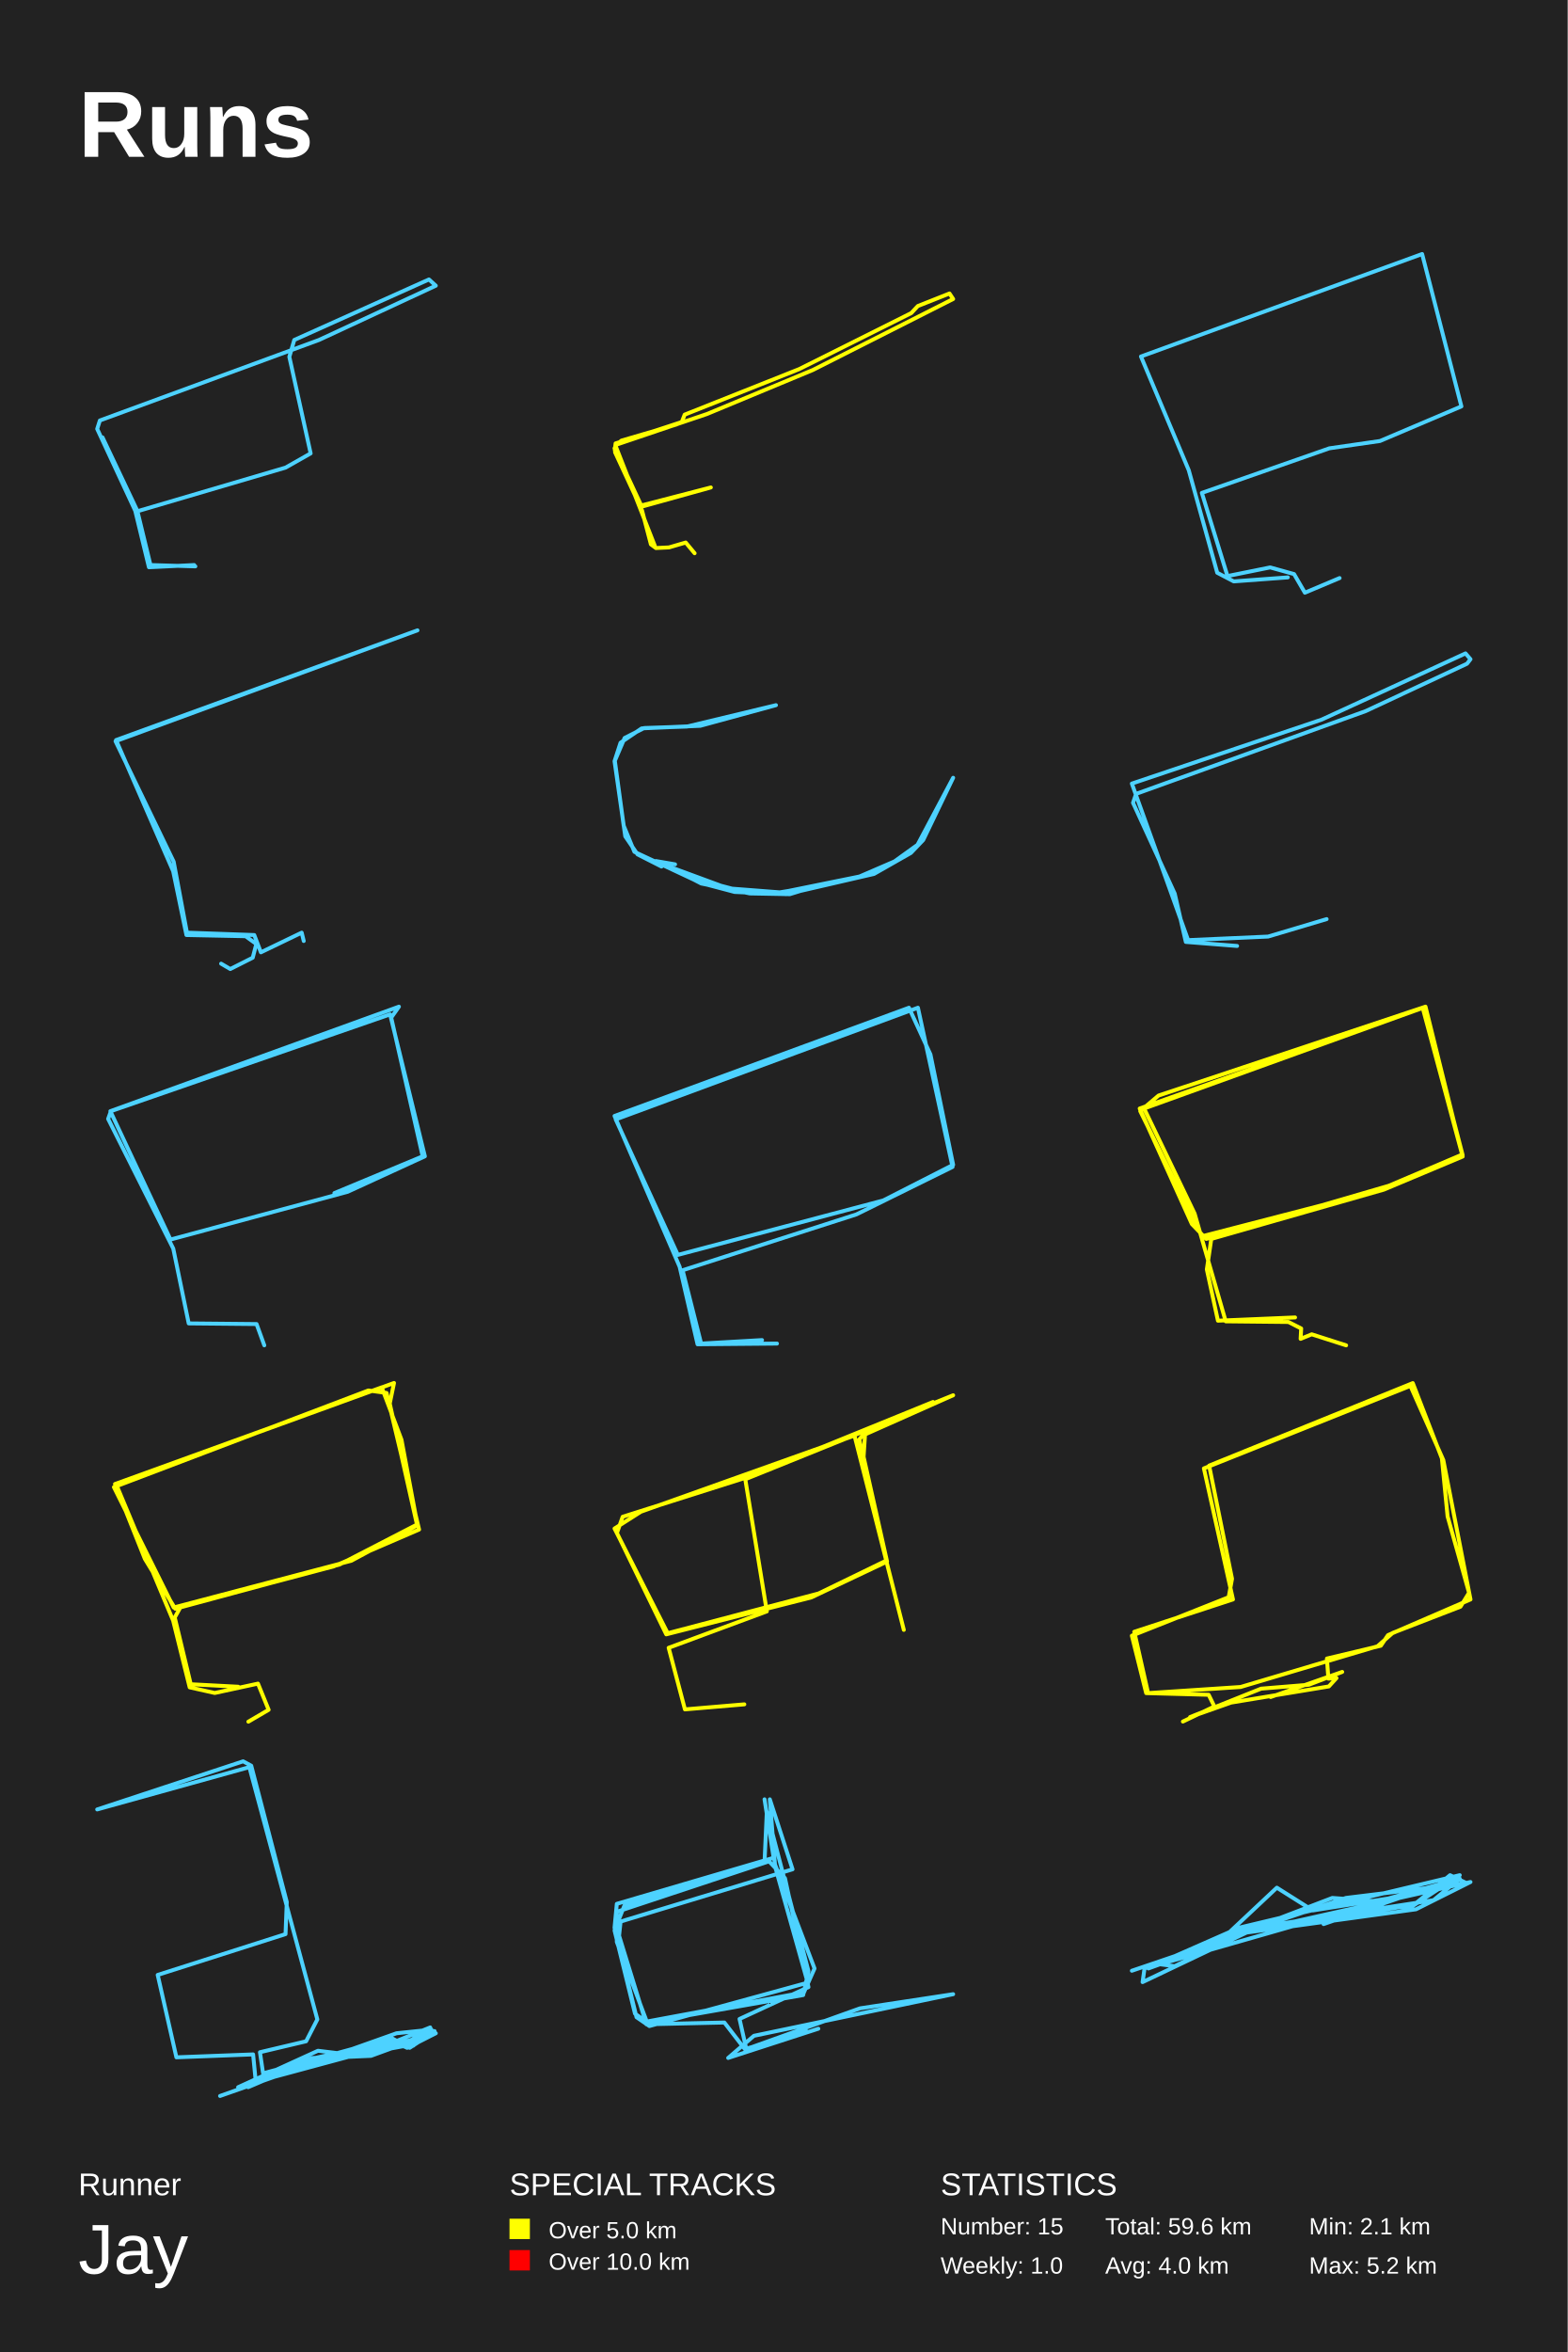
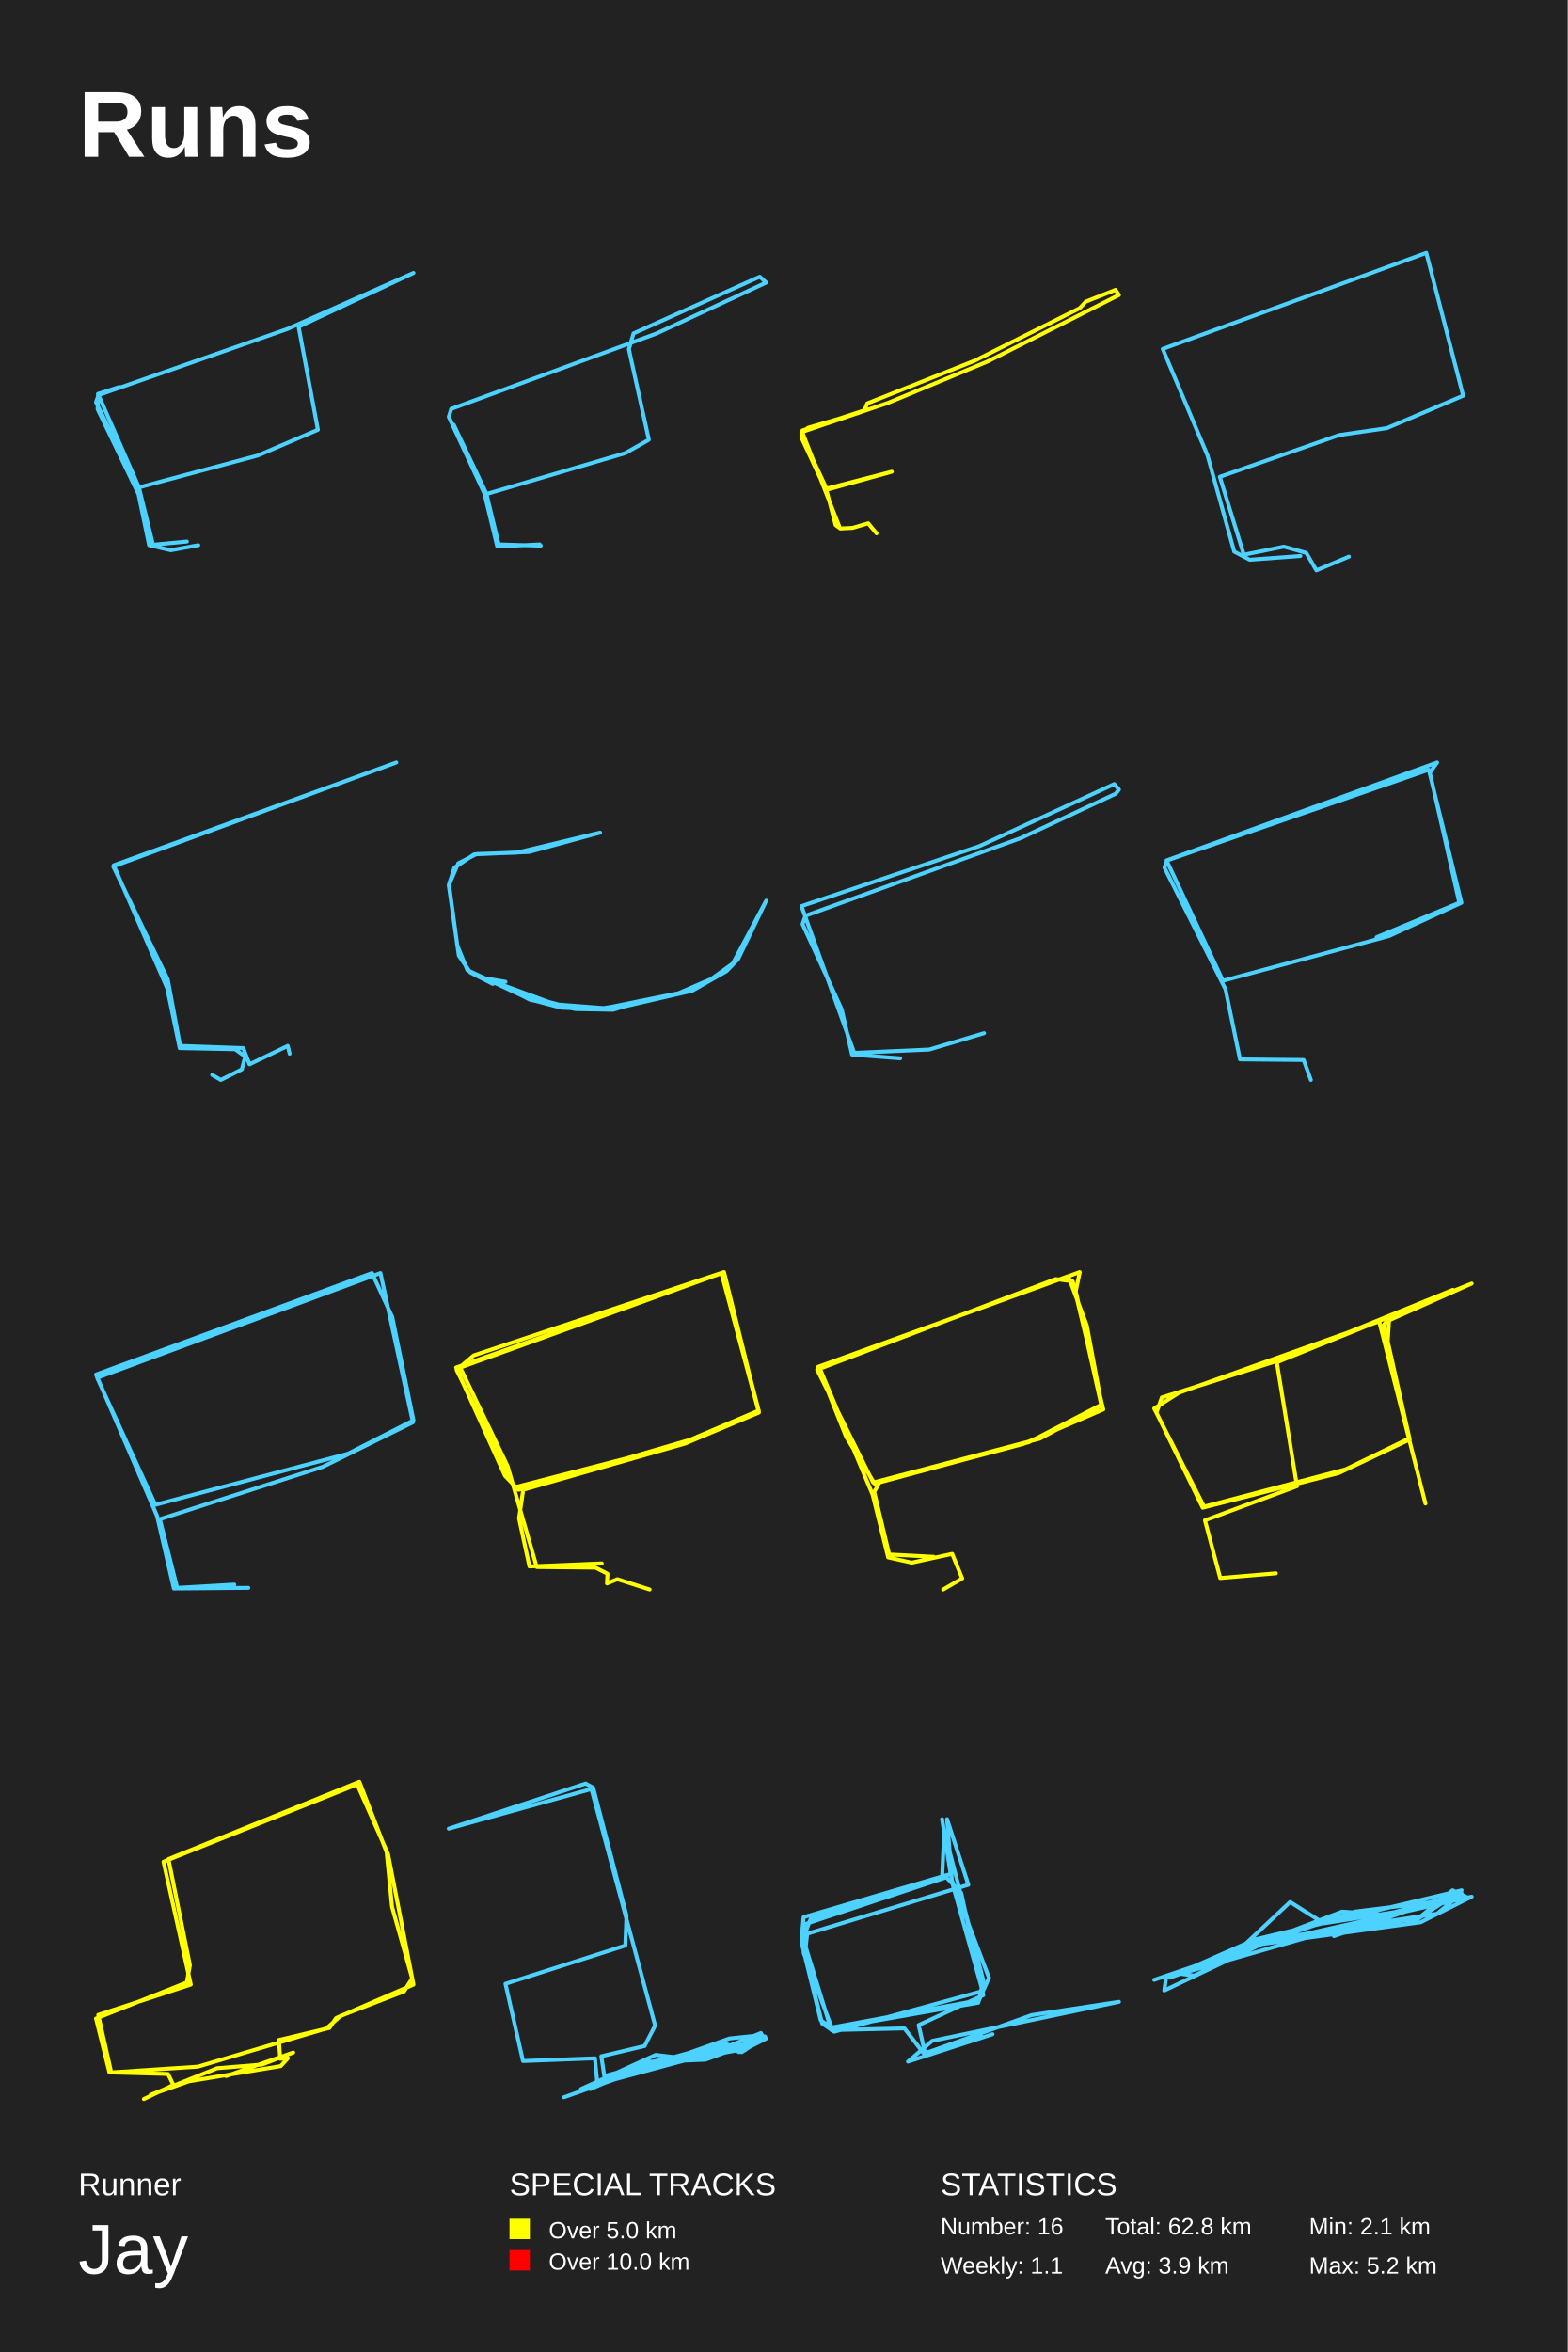
<svg xmlns="http://www.w3.org/2000/svg" baseProfile="full" height="300mm" version="1.1" viewBox="0,0,200,300" width="200mm">
  <defs />
  <rect fill="#222222" height="300" width="200" x="0" y="0" />
  <text fill="#FFFFFF" style="font-size:12px; font-family:Arial; font-weight:bold;" x="10" y="20">Runs</text>
  <text fill="#FFFFFF" style="font-size:4px; font-family:Arial" x="10" y="280">Runner</text>
  <text fill="#FFFFFF" style="font-size:9px; font-family:Arial" x="10" y="290">Jay</text>
  <text fill="#FFFFFF" style="font-size:4px; font-family:Arial" x="65" y="280">SPECIAL TRACKS</text>
  <rect fill="yellow" height="2.6" width="2.6" x="65" y="283" />
  <text fill="#FFFFFF" style="font-size:3px; font-family:Arial" x="70" y="285.5">Over 5.0 km</text>
  <rect fill="red" height="2.6" width="2.6" x="65" y="287" />
  <text fill="#FFFFFF" style="font-size:3px; font-family:Arial" x="70" y="289.5">Over 10.0 km</text>
  <text fill="#FFFFFF" style="font-size:4px; font-family:Arial" x="120" y="280">STATISTICS</text>
-   <text fill="#FFFFFF" style="font-size:3px; font-family:Arial" x="120" y="285">Number: 15</text>
-   <text fill="#FFFFFF" style="font-size:3px; font-family:Arial" x="120" y="290">Weekly: 1.0</text>
-   <text fill="#FFFFFF" style="font-size:3px; font-family:Arial" x="141" y="285">Total: 59.6 km</text>
-   <text fill="#FFFFFF" style="font-size:3px; font-family:Arial" x="141" y="290">Avg: 4.0 km</text>
+   <text fill="#FFFFFF" style="font-size:3px; font-family:Arial" x="120" y="285">Number: 16</text>
+   <text fill="#FFFFFF" style="font-size:3px; font-family:Arial" x="120" y="290">Weekly: 1.1</text>
+   <text fill="#FFFFFF" style="font-size:3px; font-family:Arial" x="141" y="285">Total: 62.8 km</text>
+   <text fill="#FFFFFF" style="font-size:3px; font-family:Arial" x="141" y="290">Avg: 3.9 km</text>
  <text fill="#FFFFFF" style="font-size:3px; font-family:Arial" x="167" y="285">Min: 2.1 km</text>
  <text fill="#FFFFFF" style="font-size:3px; font-family:Arial" x="167" y="290">Max: 5.2 km</text>
-   <polyline fill="none" points="24.778,72.071 19.001,72.354 17.254,65.149 12.4,54.71 12.74,53.632 40.698,43.362 55.6,36.44 54.726,35.646 37.543,43.362 36.912,45.518 39.631,57.83 36.427,59.646 17.545,65.206 13.08,55.788 17.545,65.262 19.196,72.071 24.923,72.241" stroke="#4DD2FF" stroke-linecap="round" stroke-linejoin="round" stroke-width="0.5" />
-   <polyline fill="none" points="88.616,70.565 87.481,69.2 85.344,69.824 83.675,69.902 83.04,69.434 81.905,65.102 78.467,57.688 78.534,56.752 90.185,52.81 103.706,47.191 121.6,38.137 121.133,37.435 117.093,39.035 116.258,39.932 101.97,47.074 87.347,52.888 86.98,53.825 78.767,56.517 78.4,57.181 81.805,64.478 90.686,62.176 81.839,64.634 78.433,57.415 78.534,56.556 86.312,54.137 79.268,56.205 78.534,56.869 83.541,69.629" stroke="yellow" stroke-linecap="round" stroke-linejoin="round" stroke-width="0.5" />
-   <polyline fill="none" points="164.294,73.648 157.396,74.157 155.29,73.054 151.659,59.984 145.56,45.471 181.43,32.4 186.44,51.836 176.057,56.249 169.594,57.183 153.329,62.869 156.597,73.478 162.043,72.375 165.092,73.224 166.472,75.6 170.901,73.733" stroke="#4DD2FF" stroke-linecap="round" stroke-linejoin="round" stroke-width="0.5" />
-   <polyline fill="none" points="28.209,122.916 29.38,123.6 32.243,122.155 32.699,120.406 31.332,119.417 23.784,119.265 22.093,111.127 14.805,94.395 53.26,80.4 14.74,94.547 22.158,109.91 23.849,118.961 32.438,119.265 33.284,121.47 38.49,118.961 38.75,120.025" stroke="#4DD2FF" stroke-linecap="round" stroke-linejoin="round" stroke-width="0.5" />
-   <polyline fill="none" points="84.393,110.53 81.336,108.979 79.768,106.676 78.4,97.089 79.164,94.739 81.859,92.906 89.341,92.577 98.994,89.946 87.651,92.671 82.181,92.859 79.687,94.128 78.44,97.042 79.566,105.313 80.934,108.65 89.461,112.645 93.725,113.772 100.322,114.054 111.504,111.47 116.21,108.791 117.779,107.146 121.6,99.204 117.055,107.757 114.118,109.872 109.654,111.799 99.477,113.866 93.242,113.444 85.198,110.483 89.461,112.692 95.656,113.96 100.764,114.054 103.821,113.115 99.477,113.819 93.403,113.35 88.536,112.081 83.669,109.825 86.123,110.248" stroke="#4DD2FF" stroke-linecap="round" stroke-linejoin="round" stroke-width="0.5" />
-   <polyline fill="none" points="157.824,120.658 151.283,120.144 149.867,113.982 144.546,102.4 144.937,101.259 174.225,90.703 187.161,84.655 187.6,84.084 186.965,83.342 168.612,91.787 144.4,99.946 151.576,119.916 161.778,119.46 169.246,117.234" stroke="#4DD2FF" stroke-linecap="round" stroke-linejoin="round" stroke-width="0.5" />
-   <polyline fill="none" points="33.718,171.6 32.733,168.885 24.074,168.802 22.103,159.257 13.796,142.718 14.148,141.731 49.769,129.387 54.204,147.491 44.348,152.016 21.751,158.105 14.078,141.731 50.895,128.4 49.91,129.799 53.922,147.491 42.659,152.181" stroke="#4DD2FF" stroke-linecap="round" stroke-linejoin="round" stroke-width="0.5" />
-   <polyline fill="none" points="99.124,171.374 88.99,171.463 86.705,161.578 78.4,142.341 115.962,128.537 118.705,134.504 121.6,148.575 112.686,153.117 86.476,160.064 78.552,142.787 117.105,128.537 121.524,148.843 109.257,154.898 87.086,162.023 89.448,171.374 97.219,170.928" stroke="#4DD2FF" stroke-linecap="round" stroke-linejoin="round" stroke-width="0.5" />
-   <polyline fill="none" points="171.735,171.6 167.345,170.193 165.929,170.772 166.0,169.448 164.372,168.621 156.371,168.538 152.406,154.8 145.963,141.393 181.718,128.483 186.603,147.352 176.337,151.738 153.326,157.697 145.467,141.724 147.804,139.738 181.86,128.4 186.533,147.269 177.187,151.242 153.893,158.028 152.052,156.124 145.397,141.393 181.506,128.566 186.603,147.518 176.55,151.738 154.53,158.028 153.964,161.917 155.38,168.455 165.221,168.041" stroke="yellow" stroke-linecap="round" stroke-linejoin="round" stroke-width="0.5" />
-   <polyline fill="none" points="31.686,219.6 34.272,218.088 32.911,214.747 27.398,215.94 24.199,215.224 22.089,206.712 14.806,189.289 50.267,176.4 49.723,179.025 53.194,194.46 43.325,199.552 22.361,205.2 18.481,198.836 14.67,189.289 48.702,176.957 51.22,183.64 53.262,194.54 44.822,199.074 22.157,205.041 14.534,189.686 47,177.355 49.314,177.673 53.466,195.096 42.576,199.79 23.042,204.962 22.293,206.314 24.335,214.827 30.393,215.145" stroke="yellow" stroke-linecap="round" stroke-linejoin="round" stroke-width="0.5" />
-   <polyline fill="none" points="94.959,217.391 87.382,218.034 85.305,210.178 97.831,205.535 95.081,188.68 121.6,177.966 110.357,182.966 110.174,185.823 113.168,199.179 103.513,203.75 84.999,208.464 78.706,195.536 79.439,193.465 95.876,188.251 119.034,178.823 110.724,182.252 109.624,183.609 113.107,199.036 104.43,203.25 85.182,208.321 78.4,194.965 81.761,192.822 109.013,183.109 115.306,207.892" stroke="yellow" stroke-linecap="round" stroke-linejoin="round" stroke-width="0.5" />
-   <polyline fill="none" points="150.91,219.585 154.926,217.665 154.196,216.171 146.225,215.958 144.4,208.633 156.752,203.726 157.177,201.379 154.257,186.941 180.238,176.415 183.949,186.016 184.679,193.413 187.417,203.157 186.322,204.935 177.682,208.277 175.735,209.984 158.273,215.176 146.469,215.958 144.704,208.135 157.299,204.01 153.588,187.297 179.934,176.771 184.132,186.23 187.6,204.01 177.074,208.562 176.161,209.913 169.286,211.549 169.468,214.109 170.503,214.038 169.529,215.105 157.056,217.167 151.823,219.016 160.889,215.389 166.974,214.891 171.233,213.255 162.106,216.456" stroke="yellow" stroke-linecap="round" stroke-linejoin="round" stroke-width="0.5" />
-   <polyline fill="none" points="32.608,265.296 32.29,262.041 22.504,262.413 20.117,251.905 36.427,246.698 36.586,242.606 32.051,225.216 31.017,224.658 12.4,230.796 31.812,225.402 40.484,257.578 39.052,260.368 33.165,261.762 33.562,264.459 49.554,260.089 51.94,261.204 55.6,259.345 31.812,265.761 39.768,262.506 46.133,262.134 54.884,258.601 52.338,260.832 38.177,263.436 31.653,266.226 37.222,263.157 49.792,260.368 51.463,261.018 53.85,259.159 55.441,259.066 52.895,260.553 39.688,263.25 28.073,267.342 50.588,259.345 55.043,258.88 52.736,260.646 38.336,263.064 30.38,266.226 40.564,261.576 44.382,262.041 50.031,259.996 52.259,261.204 54.964,259.438 47.326,262.227 43.109,262.413 45.576,261.204 51.383,261.018 54.964,258.787 52.736,260.925" stroke="#4DD2FF" stroke-linecap="round" stroke-linejoin="round" stroke-width="0.5" />
-   <polyline fill="none" points="102.948,259.104 95.023,261.363 92.413,257.974 82.459,258.2 78.98,246.904 79.173,245.096 101.111,238.432 98.212,229.507 98.889,238.093 103.044,252.891 82.846,258.426 81.203,257.296 78.4,245.887 78.69,242.837 98.695,236.963 97.536,229.507 98.889,237.867 103.914,251.083 102.561,254.133 82.459,257.861 81.009,256.845 78.4,246.226 79.656,243.063 97.536,237.528 97.826,231.089 103.141,251.422 102.464,254.472 82.556,257.974 78.69,247.695 78.69,243.854 98.115,237.415 100.145,239.561 103.141,253.456 94.346,257.522 95.216,261.363 109.713,256.167 121.6,254.359 96.183,259.669 92.897,262.493 104.397,258.765" stroke="#4DD2FF" stroke-linecap="round" stroke-linejoin="round" stroke-width="0.5" />
-   <polyline fill="none" points="144.4,251.369 171.71,242.082 187.103,240.196 184.993,239.18 180.4,242.953 156.814,246.871 146.014,251.078 145.766,252.82 159.172,246.435 187.6,240.051 180.648,243.533 158.428,246.58 149.862,250.788 147.628,250.498 158.179,245.855 186.234,239.18 180.028,243.243 172.952,243.388 147.628,250.643 169.972,242.082 175.807,242.518 186.234,239.616 182.883,242.373 157.31,246.29 146.51,251.078 155.324,247.886 162.897,240.776 167.49,243.678 179.407,241.792 168.855,245.42" stroke="#4DD2FF" stroke-linecap="round" stroke-linejoin="round" stroke-width="0.5" />
+   <polyline fill="none" points="25.298,69.541 21.785,70.186 19.025,69.541 17.67,63.03 12.451,52.178 12.501,50.418 36.64,41.97 52.75,34.814 38.096,41.677 40.555,54.817 32.876,58.102 17.57,62.209 12.25,51.298 12.601,50.3 15.211,49.362 12.501,50.242 17.72,62.15 19.527,69.482 23.843,69.072" stroke="#4DD2FF" stroke-linecap="round" stroke-linejoin="round" stroke-width="0.5" />
+   <polyline fill="none" points="68.854,69.441 63.439,69.707 61.801,62.952 57.25,53.165 57.569,52.155 83.78,42.527 97.75,36.037 96.931,35.293 80.822,42.527 80.23,44.548 82.779,56.091 79.775,57.793 62.074,63.005 57.887,54.176 62.074,63.059 63.621,69.441 68.99,69.601" stroke="#4DD2FF" stroke-linecap="round" stroke-linejoin="round" stroke-width="0.5" />
+   <polyline fill="none" points="111.827,68.03 110.763,66.75 108.76,67.335 107.195,67.408 106.6,66.969 105.536,62.908 102.313,55.958 102.375,55.08 113.298,51.385 125.974,46.116 142.75,37.628 142.312,36.97 138.525,38.47 137.742,39.311 124.347,46.007 110.638,51.458 110.294,52.336 102.594,54.86 102.25,55.482 105.442,62.323 113.768,60.165 105.474,62.469 102.281,55.701 102.375,54.897 109.668,52.628 103.064,54.567 102.375,55.189 107.07,67.152" stroke="yellow" stroke-linecap="round" stroke-linejoin="round" stroke-width="0.5" />
+   <polyline fill="none" points="165.9,70.92 159.433,71.397 157.459,70.363 154.056,58.11 148.338,44.504 181.965,32.25 186.662,50.471 176.928,54.609 170.87,55.484 155.621,60.815 158.685,70.761 163.79,69.726 166.649,70.522 167.942,72.75 172.095,71" stroke="#4DD2FF" stroke-linecap="round" stroke-linejoin="round" stroke-width="0.5" />
+   <polyline fill="none" points="27.071,137.108 28.169,137.75 30.853,136.395 31.28,134.755 29.999,133.828 22.923,133.686 21.337,126.057 14.505,110.37 50.556,97.25 14.444,110.513 21.398,124.916 22.984,133.401 31.036,133.686 31.829,135.754 36.709,133.401 36.953,134.399" stroke="#4DD2FF" stroke-linecap="round" stroke-linejoin="round" stroke-width="0.5" />
+   <polyline fill="none" points="62.869,125.497 60.003,124.043 58.532,121.884 57.25,112.896 57.966,110.693 60.493,108.975 67.507,108.666 76.557,106.199 65.923,108.754 60.795,108.931 58.457,110.12 57.288,112.852 58.344,120.606 59.626,123.734 67.62,127.479 71.617,128.537 77.802,128.801 88.285,126.378 92.697,123.867 94.168,122.325 97.75,114.879 93.489,122.897 90.736,124.88 86.55,126.686 77.01,128.625 71.165,128.228 63.623,125.453 67.62,127.523 73.427,128.713 78.216,128.801 81.082,127.92 77.01,128.581 71.316,128.14 66.753,126.951 62.19,124.836 64.49,125.232" stroke="#4DD2FF" stroke-linecap="round" stroke-linejoin="round" stroke-width="0.5" />
+   <polyline fill="none" points="114.835,134.992 108.703,134.51 107.375,128.733 102.387,117.875 102.753,116.805 130.211,106.909 142.338,101.239 142.75,100.704 142.155,100.008 124.948,107.925 102.25,115.575 108.977,134.296 118.542,133.868 125.543,131.782" stroke="#4DD2FF" stroke-linecap="round" stroke-linejoin="round" stroke-width="0.5" />
+   <polyline fill="none" points="167.236,137.75 166.312,135.204 158.194,135.127 156.346,126.179 148.559,110.673 148.889,109.747 182.283,98.176 186.441,115.147 177.202,119.39 156.016,125.099 148.823,109.747 183.339,97.25 182.415,98.561 186.177,115.147 175.618,119.545" stroke="#4DD2FF" stroke-linecap="round" stroke-linejoin="round" stroke-width="0.5" />
+   <polyline fill="none" points="31.679,202.538 22.179,202.621 20.036,193.354 12.25,175.32 47.464,162.379 50.036,167.973 52.75,181.164 44.393,185.422 19.821,191.935 12.393,175.737 48.536,162.379 52.679,181.415 41.179,187.092 20.393,193.771 22.607,202.538 29.893,202.12" stroke="#4DD2FF" stroke-linecap="round" stroke-linejoin="round" stroke-width="0.5" />
+   <polyline fill="none" points="82.877,202.75 78.761,201.431 77.434,201.974 77.5,200.733 75.973,199.957 68.473,199.879 64.756,187 58.715,174.431 92.236,162.328 96.816,180.018 87.191,184.13 65.619,189.716 58.251,174.742 60.441,172.88 92.368,162.25 96.749,179.94 87.988,183.664 66.15,190.026 64.424,188.242 58.184,174.431 92.037,162.405 96.816,180.173 87.39,184.13 66.747,190.026 66.216,193.673 67.543,199.802 76.77,199.414" stroke="yellow" stroke-linecap="round" stroke-linejoin="round" stroke-width="0.5" />
+   <polyline fill="none" points="120.33,202.75 122.755,201.333 121.479,198.2 116.31,199.319 113.311,198.648 111.333,190.667 104.506,174.333 137.751,162.25 137.24,164.711 140.494,179.181 131.242,183.955 111.588,189.25 107.951,183.283 104.378,174.333 136.283,162.772 138.644,169.037 140.558,179.256 132.646,183.507 111.397,189.101 104.25,174.706 134.688,163.145 136.857,163.443 140.75,179.778 130.54,184.178 112.227,189.027 111.525,190.294 113.439,198.275 119.118,198.573" stroke="yellow" stroke-linecap="round" stroke-linejoin="round" stroke-width="0.5" />
+   <polyline fill="none" points="162.774,200.679 155.671,201.282 153.723,193.917 165.466,189.564 162.889,173.762 187.75,163.718 177.21,168.405 177.038,171.084 179.845,183.605 170.794,187.89 153.437,192.31 147.536,180.19 148.224,178.248 163.633,173.36 185.344,164.522 177.553,167.736 176.522,169.008 179.787,183.471 171.653,187.422 153.609,192.176 147.25,179.655 150.401,177.646 175.949,168.539 181.85,191.774" stroke="yellow" stroke-linecap="round" stroke-linejoin="round" stroke-width="0.5" />
+   <polyline fill="none" points="18.354,267.736 22.118,265.936 21.434,264.536 13.961,264.336 12.25,257.468 23.83,252.868 24.229,250.667 21.491,237.132 45.848,227.264 49.327,236.265 50.012,243.2 52.579,252.334 51.552,254.001 43.452,257.135 41.627,258.735 25.256,263.602 14.189,264.336 12.535,257.001 24.343,253.134 20.863,237.466 45.563,227.597 49.499,236.465 52.75,253.134 42.882,257.402 42.026,258.668 35.58,260.202 35.751,262.602 36.721,262.535 35.808,263.536 24.115,265.469 19.209,267.203 27.708,263.802 33.413,263.336 37.406,261.802 28.849,264.802" stroke="yellow" stroke-linecap="round" stroke-linejoin="round" stroke-width="0.5" />
+   <polyline fill="none" points="76.195,265.59 75.896,262.539 66.722,262.887 64.485,253.036 79.775,248.154 79.924,244.318 75.673,228.015 74.703,227.492 57.25,233.246 75.449,228.19 83.579,258.354 82.236,260.97 76.717,262.277 77.09,264.805 92.081,260.708 94.319,261.754 97.75,260.011 75.449,266.026 82.907,262.975 88.874,262.626 97.079,259.313 94.692,261.405 81.416,263.846 75.3,266.462 80.521,263.585 92.305,260.97 93.872,261.58 96.109,259.836 97.601,259.749 95.214,261.144 82.833,263.672 71.943,267.508 93.051,260.011 97.228,259.575 95.065,261.231 81.565,263.498 74.106,266.462 83.653,262.103 87.233,262.539 92.529,260.621 94.617,261.754 97.153,260.098 89.993,262.713 86.04,262.887 88.352,261.754 93.797,261.58 97.153,259.487 95.065,261.493" stroke="#4DD2FF" stroke-linecap="round" stroke-linejoin="round" stroke-width="0.5" />
+   <polyline fill="none" points="125.263,259.785 117.834,261.903 115.388,258.726 106.055,258.938 102.794,248.347 102.975,246.653 123.542,240.405 120.824,232.038 121.458,240.087 125.354,253.96 106.418,259.149 104.878,258.09 102.25,247.394 102.522,244.535 121.277,239.028 120.19,232.038 121.458,239.875 126.169,252.266 124.901,255.125 106.055,258.62 104.696,257.667 102.25,247.712 103.428,244.747 120.19,239.557 120.461,233.521 125.445,252.583 124.81,255.443 106.146,258.726 102.522,249.089 102.522,245.488 120.733,239.451 122.636,241.464 125.445,254.49 117.2,258.302 118.015,261.903 131.606,257.031 142.75,255.337 118.921,260.314 115.841,262.962 126.622,259.467" stroke="#4DD2FF" stroke-linecap="round" stroke-linejoin="round" stroke-width="0.5" />
+   <polyline fill="none" points="147.25,252.533 172.853,243.827 187.284,242.059 185.306,241.107 181,244.643 158.888,248.316 148.763,252.261 148.53,253.893 161.099,247.908 187.75,241.923 181.233,245.188 160.401,248.044 152.371,251.989 150.276,251.717 160.168,247.364 186.47,241.107 180.651,244.915 174.017,245.051 150.276,251.853 171.224,243.827 176.694,244.235 186.47,241.515 183.328,244.099 159.353,247.772 149.228,252.261 157.491,249.268 164.591,242.603 168.897,245.324 180.069,243.555 170.177,246.956" stroke="#4DD2FF" stroke-linecap="round" stroke-linejoin="round" stroke-width="0.5" />
</svg>
